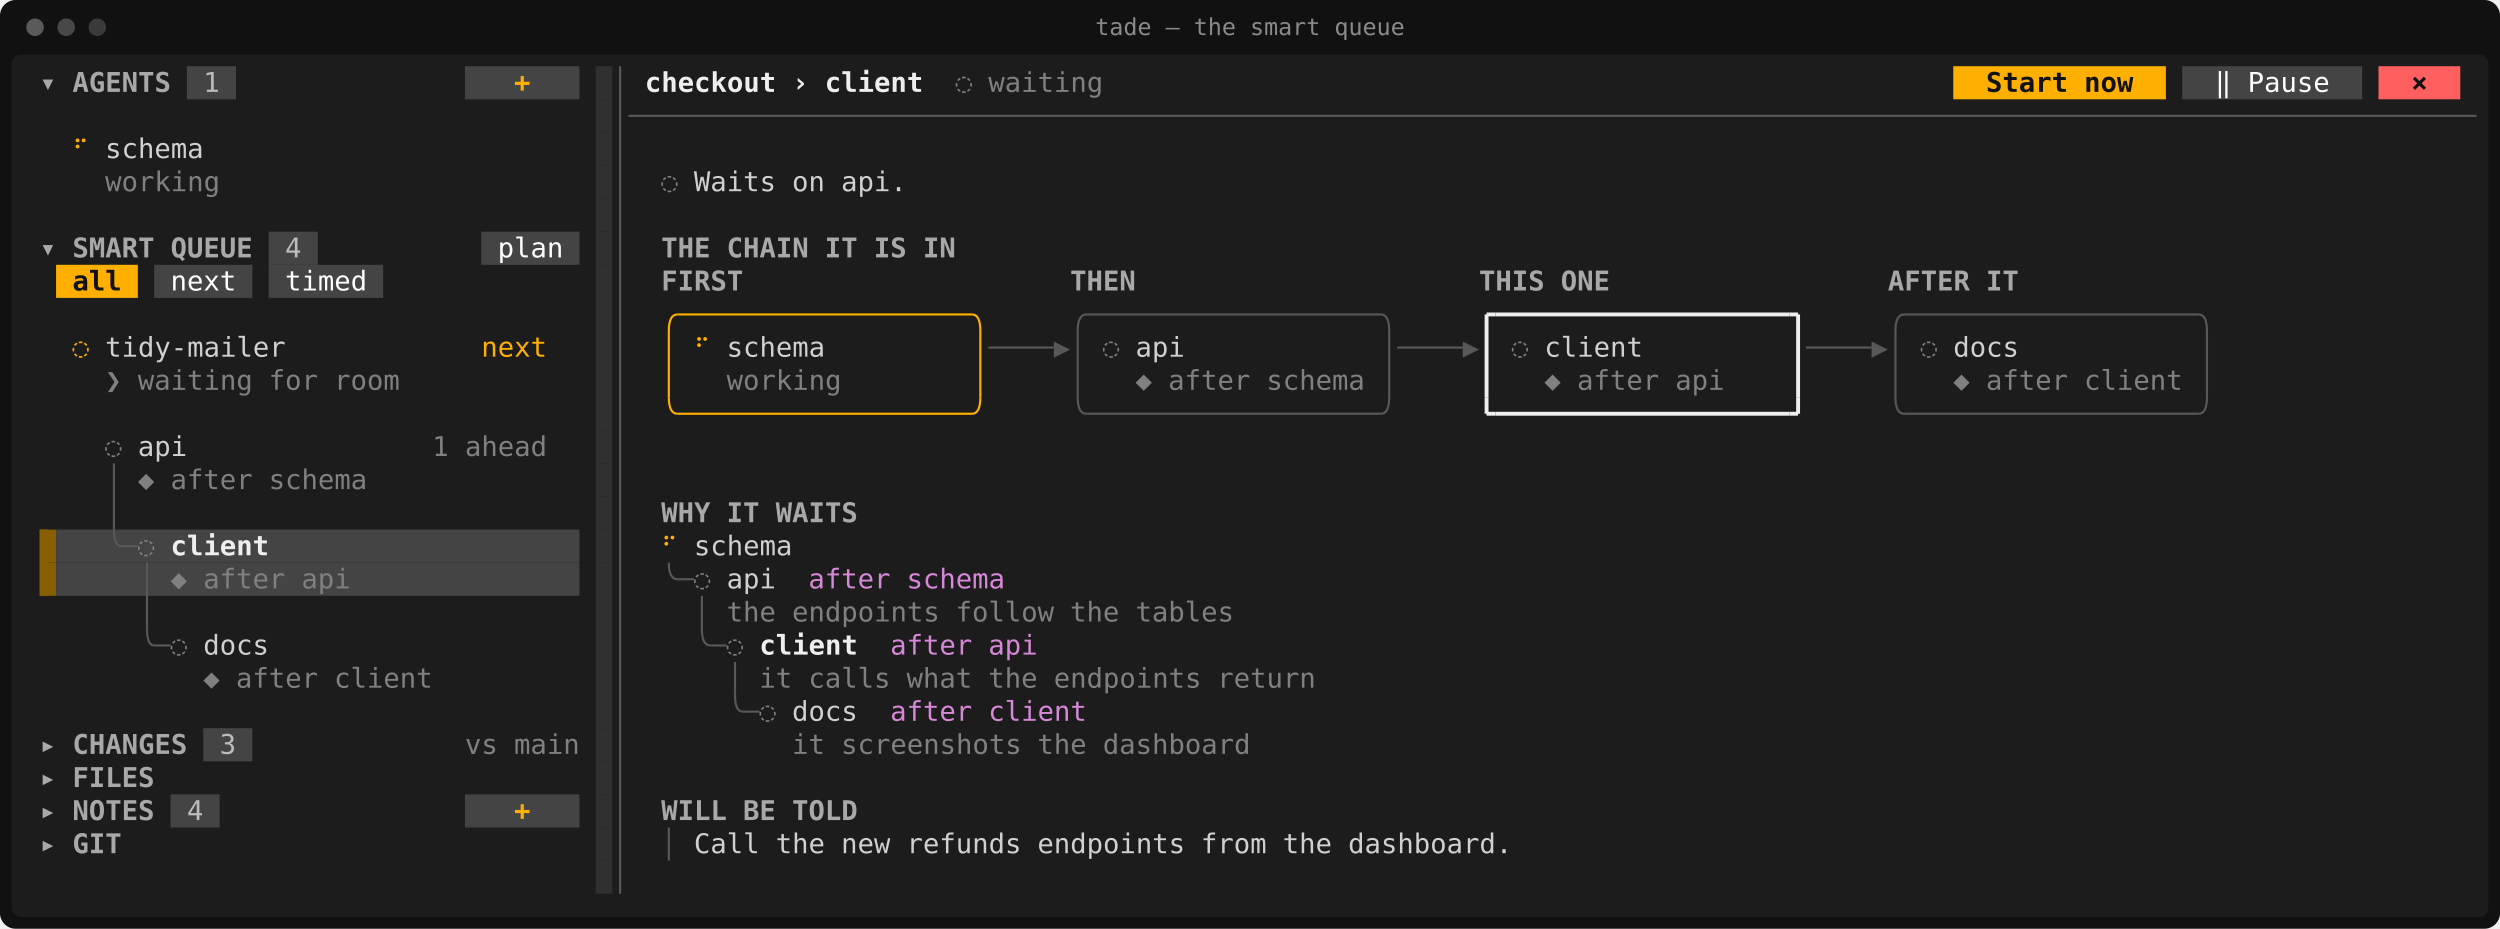
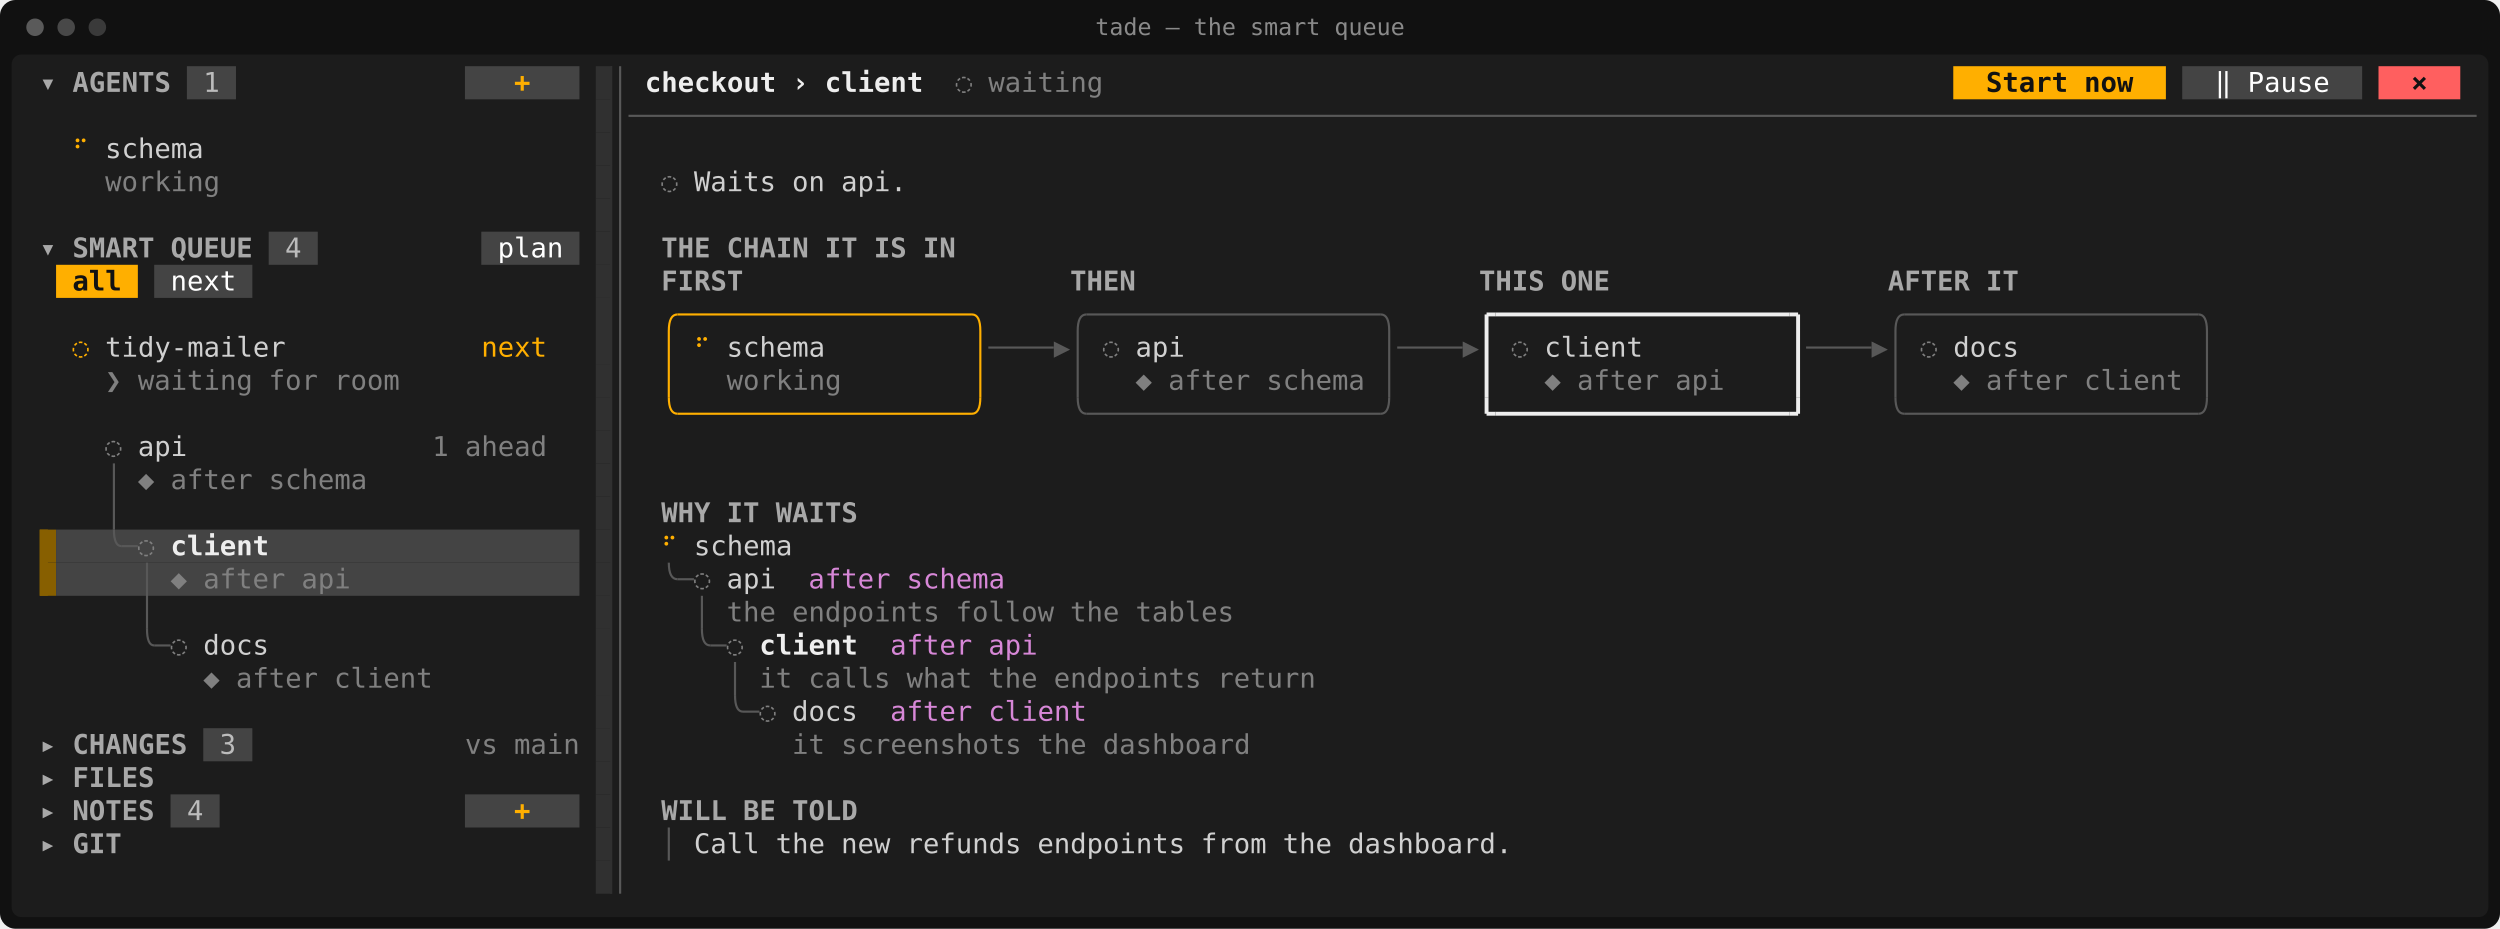
<svg xmlns="http://www.w3.org/2000/svg" viewBox="0 0 1284 477" width="1284" height="477" font-family="ui-monospace,SFMono-Regular,Menlo,Consolas,'DejaVu Sans Mono','Liberation Mono',monospace" font-size="14" role="img" aria-label="tade — the smart queue">
  <rect width="1284" height="477" rx="8" fill="#111111" />
  <rect x="6" y="28" width="1272" height="443" rx="5" fill="#1c1c1c" />
  <circle cx="18" cy="14" r="4.5" fill="#5a5a5a" />
  <circle cx="34" cy="14" r="4.5" fill="#484848" />
  <circle cx="50" cy="14" r="4.5" fill="#3a3a3a" />
  <text x="642" y="18" fill="#8a8a8a" font-size="12" text-anchor="middle">tade — the smart queue</text>
  <rect x="96" y="34" width="25.2" height="17" fill="#444444" />
  <rect x="238.8" y="34" width="58.8" height="17" fill="#444444" />
  <rect x="306" y="34" width="8.4" height="17" fill="#303030" />
  <rect x="1003.2" y="34" width="109.2" height="17" fill="#ffaf00" />
  <rect x="1120.8" y="34" width="92.4" height="17" fill="#444444" />
  <rect x="1221.6" y="34" width="42" height="17" fill="#ff5f5f" />
  <rect x="306" y="51" width="8.4" height="17" fill="#303030" />
  <rect x="306" y="68" width="8.4" height="17" fill="#303030" />
  <rect x="306" y="85" width="8.4" height="17" fill="#303030" />
  <rect x="306" y="102" width="8.4" height="17" fill="#303030" />
  <rect x="138" y="119" width="25.2" height="17" fill="#444444" />
  <rect x="247.2" y="119" width="50.4" height="17" fill="#444444" />
  <rect x="306" y="119" width="8.4" height="17" fill="#303030" />
  <rect x="28.8" y="136" width="42" height="17" fill="#ffaf00" />
  <rect x="79.2" y="136" width="50.4" height="17" fill="#444444" />
-   <rect x="138" y="136" width="58.8" height="17" fill="#444444" />
  <rect x="306" y="136" width="8.4" height="17" fill="#303030" />
  <rect x="306" y="153" width="8.4" height="17" fill="#303030" />
  <rect x="306" y="170" width="8.4" height="17" fill="#303030" />
  <rect x="306" y="187" width="8.4" height="17" fill="#303030" />
  <rect x="306" y="204" width="8.4" height="17" fill="#303030" />
  <rect x="306" y="221" width="8.4" height="17" fill="#303030" />
  <rect x="306" y="238" width="8.4" height="17" fill="#303030" />
  <rect x="306" y="255" width="8.4" height="17" fill="#303030" />
  <rect x="20.4" y="272" width="8.4" height="17" fill="#875f00" />
  <rect x="28.8" y="272" width="268.8" height="17" fill="#444444" />
  <rect x="306" y="272" width="8.4" height="17" fill="#303030" />
  <rect x="20.4" y="289" width="8.4" height="17" fill="#875f00" />
  <rect x="28.8" y="289" width="268.8" height="17" fill="#444444" />
  <rect x="306" y="289" width="8.4" height="17" fill="#303030" />
  <rect x="306" y="306" width="8.4" height="17" fill="#303030" />
  <rect x="306" y="323" width="8.4" height="17" fill="#303030" />
  <rect x="306" y="340" width="8.4" height="17" fill="#303030" />
  <rect x="306" y="357" width="8.4" height="17" fill="#303030" />
  <rect x="104.4" y="374" width="25.2" height="17" fill="#444444" />
  <rect x="306" y="374" width="8.4" height="17" fill="#303030" />
  <rect x="306" y="391" width="8.4" height="17" fill="#303030" />
  <rect x="87.6" y="408" width="25.2" height="17" fill="#444444" />
  <rect x="238.8" y="408" width="58.8" height="17" fill="#444444" />
  <rect x="306" y="408" width="8.4" height="17" fill="#303030" />
  <rect x="306" y="425" width="8.4" height="17" fill="#303030" />
  <rect x="306" y="442" width="8.4" height="17" fill="#303030" />
  <rect x="313.35" y="34" width="1.05" height="425" fill="#303030" />
  <rect x="20.4" y="272" width="4.2" height="34" fill="#875f00" />
  <line x1="318.5" y1="34" x2="318.5" y2="459" stroke="#585858" stroke-width="1.1" />
  <line x1="322.8" y1="59.5" x2="1272" y2="59.5" stroke="#585858" stroke-width="1.1" />
  <path d="M343.5 170Q343.5 161.5 348 161.5" fill="none" stroke="#ffaf00" stroke-width="1.1" />
  <line x1="348" y1="161.5" x2="499.2" y2="161.5" stroke="#ffaf00" stroke-width="1.1" />
  <path d="M503.5 170Q503.5 161.5 499.2 161.5" fill="none" stroke="#ffaf00" stroke-width="1.1" />
  <path d="M553.5 170Q553.5 161.5 558 161.5" fill="none" stroke="#585858" stroke-width="1.1" />
  <line x1="558" y1="161.5" x2="709.2" y2="161.5" stroke="#585858" stroke-width="1.1" />
  <path d="M713.5 170Q713.5 161.5 709.2 161.5" fill="none" stroke="#585858" stroke-width="1.1" />
  <line x1="763.5" y1="161.5" x2="768" y2="161.5" stroke="#eeeeee" stroke-width="2" />
  <line x1="763.5" y1="161.5" x2="763.5" y2="170" stroke="#eeeeee" stroke-width="2" />
  <line x1="768" y1="161.5" x2="919.2" y2="161.5" stroke="#eeeeee" stroke-width="2" />
  <line x1="919.2" y1="161.5" x2="923.5" y2="161.5" stroke="#eeeeee" stroke-width="2" />
  <line x1="923.5" y1="161.5" x2="923.5" y2="170" stroke="#eeeeee" stroke-width="2" />
  <path d="M973.5 170Q973.5 161.5 978 161.5" fill="none" stroke="#585858" stroke-width="1.1" />
  <line x1="978" y1="161.5" x2="1129.2" y2="161.5" stroke="#585858" stroke-width="1.1" />
  <path d="M1133.5 170Q1133.5 161.5 1129.2 161.5" fill="none" stroke="#585858" stroke-width="1.1" />
  <line x1="343.5" y1="170" x2="343.5" y2="204" stroke="#ffaf00" stroke-width="1.1" />
  <line x1="503.5" y1="170" x2="503.5" y2="204" stroke="#ffaf00" stroke-width="1.1" />
  <line x1="507.6" y1="178.5" x2="541.2" y2="178.5" stroke="#585858" stroke-width="1.1" />
  <line x1="553.5" y1="170" x2="553.5" y2="204" stroke="#585858" stroke-width="1.1" />
  <line x1="713.5" y1="170" x2="713.5" y2="204" stroke="#585858" stroke-width="1.1" />
  <line x1="717.6" y1="178.5" x2="751.2" y2="178.5" stroke="#585858" stroke-width="1.1" />
  <line x1="763.5" y1="170" x2="763.5" y2="204" stroke="#eeeeee" stroke-width="2" />
  <line x1="923.5" y1="170" x2="923.5" y2="204" stroke="#eeeeee" stroke-width="2" />
  <line x1="927.6" y1="178.5" x2="961.2" y2="178.5" stroke="#585858" stroke-width="1.1" />
  <line x1="973.5" y1="170" x2="973.5" y2="204" stroke="#585858" stroke-width="1.1" />
  <line x1="1133.5" y1="170" x2="1133.5" y2="204" stroke="#585858" stroke-width="1.1" />
  <path d="M343.5 204Q343.5 212.5 348 212.5" fill="none" stroke="#ffaf00" stroke-width="1.1" />
  <line x1="348" y1="212.5" x2="499.2" y2="212.5" stroke="#ffaf00" stroke-width="1.1" />
  <path d="M503.5 204Q503.5 212.5 499.2 212.5" fill="none" stroke="#ffaf00" stroke-width="1.1" />
  <path d="M553.5 204Q553.5 212.5 558 212.5" fill="none" stroke="#585858" stroke-width="1.1" />
  <line x1="558" y1="212.5" x2="709.2" y2="212.5" stroke="#585858" stroke-width="1.1" />
  <path d="M713.5 204Q713.5 212.5 709.2 212.5" fill="none" stroke="#585858" stroke-width="1.1" />
  <line x1="763.5" y1="212.5" x2="768" y2="212.5" stroke="#eeeeee" stroke-width="2" />
  <line x1="763.5" y1="204" x2="763.5" y2="212.5" stroke="#eeeeee" stroke-width="2" />
  <line x1="768" y1="212.5" x2="919.2" y2="212.5" stroke="#eeeeee" stroke-width="2" />
  <line x1="919.2" y1="212.5" x2="923.5" y2="212.5" stroke="#eeeeee" stroke-width="2" />
  <line x1="923.5" y1="204" x2="923.5" y2="212.5" stroke="#eeeeee" stroke-width="2" />
  <path d="M973.5 204Q973.5 212.5 978 212.5" fill="none" stroke="#585858" stroke-width="1.1" />
  <line x1="978" y1="212.5" x2="1129.2" y2="212.5" stroke="#585858" stroke-width="1.1" />
  <path d="M1133.5 204Q1133.5 212.5 1129.2 212.5" fill="none" stroke="#585858" stroke-width="1.1" />
  <line x1="58.5" y1="238" x2="58.5" y2="272" stroke="#585858" stroke-width="1.1" />
  <path d="M58.5 272Q58.5 280.5 62.4 280.5" fill="none" stroke="#585858" stroke-width="1.1" />
  <line x1="62.4" y1="280.5" x2="70.8" y2="280.5" stroke="#585858" stroke-width="1.1" />
  <line x1="75.5" y1="289" x2="75.5" y2="323" stroke="#585858" stroke-width="1.1" />
  <path d="M343.5 289Q343.5 297.5 348 297.5" fill="none" stroke="#585858" stroke-width="1.1" />
  <line x1="348" y1="297.5" x2="356.4" y2="297.5" stroke="#585858" stroke-width="1.1" />
  <line x1="360.5" y1="306" x2="360.5" y2="323" stroke="#585858" stroke-width="1.1" />
  <path d="M75.5 323Q75.5 331.5 79.2 331.5" fill="none" stroke="#585858" stroke-width="1.1" />
  <line x1="79.2" y1="331.5" x2="87.6" y2="331.5" stroke="#585858" stroke-width="1.1" />
  <path d="M360.5 323Q360.5 331.5 364.8 331.5" fill="none" stroke="#585858" stroke-width="1.1" />
  <line x1="364.8" y1="331.5" x2="373.2" y2="331.5" stroke="#585858" stroke-width="1.1" />
  <line x1="377.5" y1="340" x2="377.5" y2="357" stroke="#585858" stroke-width="1.1" />
  <path d="M377.5 357Q377.5 365.5 381.6 365.5" fill="none" stroke="#585858" stroke-width="1.1" />
  <line x1="381.6" y1="365.5" x2="390" y2="365.5" stroke="#585858" stroke-width="1.1" />
  <line x1="343.5" y1="425" x2="343.5" y2="442" stroke="#585858" stroke-width="1.1" />
  <text x="20.4" y="47.2" textLength="8.4" lengthAdjust="spacingAndGlyphs" fill="#a8a8a8" font-weight="700">▾</text>
  <text x="37.2" y="47.2" textLength="50.4" lengthAdjust="spacingAndGlyphs" fill="#a8a8a8" font-weight="700">AGENTS</text>
  <text x="104.4" y="47.2" textLength="8.4" lengthAdjust="spacingAndGlyphs" fill="#bcbcbc">1</text>
  <text x="264" y="47.2" textLength="8.4" lengthAdjust="spacingAndGlyphs" fill="#ffaf00" font-weight="700">+</text>
  <text x="331.2" y="47.2" textLength="67.2" lengthAdjust="spacingAndGlyphs" fill="#eeeeee" font-weight="700">checkout</text>
  <text x="406.8" y="47.2" textLength="8.4" lengthAdjust="spacingAndGlyphs" fill="#eeeeee" font-weight="700">›</text>
  <text x="423.6" y="47.2" textLength="50.4" lengthAdjust="spacingAndGlyphs" fill="#eeeeee" font-weight="700">client</text>
  <text x="490.8" y="47.2" textLength="8.4" lengthAdjust="spacingAndGlyphs" fill="#808080">◌</text>
  <text x="507.6" y="47.2" textLength="58.8" lengthAdjust="spacingAndGlyphs" fill="#808080">waiting</text>
  <text x="1020" y="47.2" textLength="42" lengthAdjust="spacingAndGlyphs" fill="#121212" font-weight="700">Start</text>
  <text x="1070.4" y="47.2" textLength="25.2" lengthAdjust="spacingAndGlyphs" fill="#121212" font-weight="700">now</text>
  <text x="1137.6" y="47.2" textLength="8.4" lengthAdjust="spacingAndGlyphs" fill="#ffffff">‖</text>
  <text x="1154.4" y="47.2" textLength="42" lengthAdjust="spacingAndGlyphs" fill="#ffffff">Pause</text>
  <text x="1238.4" y="47.2" textLength="8.4" lengthAdjust="spacingAndGlyphs" fill="#121212" font-weight="700">×</text>
  <text x="37.2" y="81.2" textLength="8.4" lengthAdjust="spacingAndGlyphs" fill="#ffaf00">⠋</text>
  <text x="54" y="81.2" textLength="50.4" lengthAdjust="spacingAndGlyphs" fill="#d0d0d0">schema</text>
  <text x="54" y="98.2" textLength="58.8" lengthAdjust="spacingAndGlyphs" fill="#808080">working</text>
  <text x="339.6" y="98.2" textLength="8.4" lengthAdjust="spacingAndGlyphs" fill="#808080">◌</text>
  <text x="356.4" y="98.2" textLength="42" lengthAdjust="spacingAndGlyphs" fill="#d0d0d0">Waits</text>
  <text x="406.8" y="98.2" textLength="16.8" lengthAdjust="spacingAndGlyphs" fill="#d0d0d0">on</text>
  <text x="432" y="98.2" textLength="33.6" lengthAdjust="spacingAndGlyphs" fill="#d0d0d0">api.</text>
  <text x="20.4" y="132.2" textLength="8.4" lengthAdjust="spacingAndGlyphs" fill="#a8a8a8" font-weight="700">▾</text>
  <text x="37.2" y="132.2" textLength="42" lengthAdjust="spacingAndGlyphs" fill="#a8a8a8" font-weight="700">SMART</text>
  <text x="87.6" y="132.2" textLength="42" lengthAdjust="spacingAndGlyphs" fill="#a8a8a8" font-weight="700">QUEUE</text>
  <text x="146.4" y="132.2" textLength="8.4" lengthAdjust="spacingAndGlyphs" fill="#bcbcbc">4</text>
  <text x="255.6" y="132.2" textLength="33.6" lengthAdjust="spacingAndGlyphs" fill="#ffffff">plan</text>
  <text x="339.6" y="132.2" textLength="25.2" lengthAdjust="spacingAndGlyphs" fill="#a8a8a8" font-weight="700">THE</text>
  <text x="373.2" y="132.2" textLength="42" lengthAdjust="spacingAndGlyphs" fill="#a8a8a8" font-weight="700">CHAIN</text>
  <text x="423.6" y="132.2" textLength="16.8" lengthAdjust="spacingAndGlyphs" fill="#a8a8a8" font-weight="700">IT</text>
  <text x="448.8" y="132.2" textLength="16.8" lengthAdjust="spacingAndGlyphs" fill="#a8a8a8" font-weight="700">IS</text>
  <text x="474" y="132.2" textLength="16.8" lengthAdjust="spacingAndGlyphs" fill="#a8a8a8" font-weight="700">IN</text>
  <text x="37.2" y="149.2" textLength="25.2" lengthAdjust="spacingAndGlyphs" fill="#121212" font-weight="700">all</text>
  <text x="87.6" y="149.2" textLength="33.6" lengthAdjust="spacingAndGlyphs" fill="#ffffff">next</text>
-   <text x="146.4" y="149.2" textLength="42" lengthAdjust="spacingAndGlyphs" fill="#ffffff">timed</text>
  <text x="339.6" y="149.2" textLength="42" lengthAdjust="spacingAndGlyphs" fill="#a8a8a8" font-weight="700">FIRST</text>
  <text x="549.6" y="149.2" textLength="33.6" lengthAdjust="spacingAndGlyphs" fill="#a8a8a8" font-weight="700">THEN</text>
  <text x="759.6" y="149.2" textLength="33.6" lengthAdjust="spacingAndGlyphs" fill="#a8a8a8" font-weight="700">THIS</text>
  <text x="801.6" y="149.2" textLength="25.2" lengthAdjust="spacingAndGlyphs" fill="#a8a8a8" font-weight="700">ONE</text>
  <text x="969.6" y="149.2" textLength="42" lengthAdjust="spacingAndGlyphs" fill="#a8a8a8" font-weight="700">AFTER</text>
  <text x="1020" y="149.2" textLength="16.8" lengthAdjust="spacingAndGlyphs" fill="#a8a8a8" font-weight="700">IT</text>
  <text x="37.2" y="183.2" textLength="8.4" lengthAdjust="spacingAndGlyphs" fill="#ffaf00">◌</text>
  <text x="54" y="183.2" textLength="92.4" lengthAdjust="spacingAndGlyphs" fill="#d0d0d0">tidy-mailer</text>
  <text x="247.2" y="183.2" textLength="33.6" lengthAdjust="spacingAndGlyphs" fill="#ffaf00">next</text>
  <text x="356.4" y="183.2" textLength="8.4" lengthAdjust="spacingAndGlyphs" fill="#ffaf00">⠋</text>
  <text x="373.2" y="183.2" textLength="50.4" lengthAdjust="spacingAndGlyphs" fill="#d0d0d0">schema</text>
  <text x="541.2" y="183.2" textLength="8.4" lengthAdjust="spacingAndGlyphs" fill="#585858">▶</text>
  <text x="566.4" y="183.2" textLength="8.4" lengthAdjust="spacingAndGlyphs" fill="#808080">◌</text>
  <text x="583.2" y="183.2" textLength="25.2" lengthAdjust="spacingAndGlyphs" fill="#d0d0d0">api</text>
  <text x="751.2" y="183.2" textLength="8.4" lengthAdjust="spacingAndGlyphs" fill="#585858">▶</text>
  <text x="776.4" y="183.2" textLength="8.4" lengthAdjust="spacingAndGlyphs" fill="#808080">◌</text>
  <text x="793.2" y="183.2" textLength="50.4" lengthAdjust="spacingAndGlyphs" fill="#d0d0d0">client</text>
  <text x="961.2" y="183.2" textLength="8.4" lengthAdjust="spacingAndGlyphs" fill="#585858">▶</text>
  <text x="986.4" y="183.2" textLength="8.4" lengthAdjust="spacingAndGlyphs" fill="#808080">◌</text>
  <text x="1003.2" y="183.2" textLength="33.6" lengthAdjust="spacingAndGlyphs" fill="#d0d0d0">docs</text>
  <text x="54" y="200.2" textLength="8.4" lengthAdjust="spacingAndGlyphs" fill="#808080">❯</text>
  <text x="70.8" y="200.2" textLength="58.8" lengthAdjust="spacingAndGlyphs" fill="#808080">waiting</text>
  <text x="138" y="200.2" textLength="25.2" lengthAdjust="spacingAndGlyphs" fill="#808080">for</text>
  <text x="171.6" y="200.2" textLength="33.6" lengthAdjust="spacingAndGlyphs" fill="#808080">room</text>
  <text x="373.2" y="200.2" textLength="58.8" lengthAdjust="spacingAndGlyphs" fill="#808080">working</text>
  <text x="583.2" y="200.2" textLength="8.4" lengthAdjust="spacingAndGlyphs" fill="#808080">◆</text>
  <text x="600" y="200.2" textLength="42" lengthAdjust="spacingAndGlyphs" fill="#808080">after</text>
  <text x="650.4" y="200.2" textLength="50.4" lengthAdjust="spacingAndGlyphs" fill="#808080">schema</text>
  <text x="793.2" y="200.2" textLength="8.4" lengthAdjust="spacingAndGlyphs" fill="#808080">◆</text>
  <text x="810" y="200.2" textLength="42" lengthAdjust="spacingAndGlyphs" fill="#808080">after</text>
  <text x="860.4" y="200.2" textLength="25.2" lengthAdjust="spacingAndGlyphs" fill="#808080">api</text>
  <text x="1003.2" y="200.2" textLength="8.4" lengthAdjust="spacingAndGlyphs" fill="#808080">◆</text>
  <text x="1020" y="200.2" textLength="42" lengthAdjust="spacingAndGlyphs" fill="#808080">after</text>
  <text x="1070.4" y="200.2" textLength="50.4" lengthAdjust="spacingAndGlyphs" fill="#808080">client</text>
  <text x="54" y="234.2" textLength="8.4" lengthAdjust="spacingAndGlyphs" fill="#808080">◌</text>
  <text x="70.8" y="234.2" textLength="25.2" lengthAdjust="spacingAndGlyphs" fill="#d0d0d0">api</text>
  <text x="222" y="234.2" textLength="8.4" lengthAdjust="spacingAndGlyphs" fill="#808080">1</text>
  <text x="238.8" y="234.2" textLength="42" lengthAdjust="spacingAndGlyphs" fill="#808080">ahead</text>
  <text x="70.8" y="251.2" textLength="8.4" lengthAdjust="spacingAndGlyphs" fill="#808080">◆</text>
  <text x="87.6" y="251.2" textLength="42" lengthAdjust="spacingAndGlyphs" fill="#808080">after</text>
  <text x="138" y="251.2" textLength="50.4" lengthAdjust="spacingAndGlyphs" fill="#808080">schema</text>
  <text x="339.6" y="268.2" textLength="25.2" lengthAdjust="spacingAndGlyphs" fill="#a8a8a8" font-weight="700">WHY</text>
  <text x="373.2" y="268.2" textLength="16.8" lengthAdjust="spacingAndGlyphs" fill="#a8a8a8" font-weight="700">IT</text>
  <text x="398.4" y="268.2" textLength="42" lengthAdjust="spacingAndGlyphs" fill="#a8a8a8" font-weight="700">WAITS</text>
  <text x="70.8" y="285.2" textLength="8.4" lengthAdjust="spacingAndGlyphs" fill="#808080">◌</text>
  <text x="87.6" y="285.2" textLength="50.4" lengthAdjust="spacingAndGlyphs" fill="#eeeeee" font-weight="700">client</text>
  <text x="339.6" y="285.2" textLength="8.4" lengthAdjust="spacingAndGlyphs" fill="#ffaf00">⠋</text>
  <text x="356.4" y="285.2" textLength="50.4" lengthAdjust="spacingAndGlyphs" fill="#d0d0d0">schema</text>
  <text x="87.6" y="302.2" textLength="8.4" lengthAdjust="spacingAndGlyphs" fill="#808080">◆</text>
  <text x="104.4" y="302.2" textLength="42" lengthAdjust="spacingAndGlyphs" fill="#808080">after</text>
  <text x="154.8" y="302.2" textLength="25.2" lengthAdjust="spacingAndGlyphs" fill="#808080">api</text>
  <text x="356.4" y="302.2" textLength="8.4" lengthAdjust="spacingAndGlyphs" fill="#808080">◌</text>
  <text x="373.2" y="302.2" textLength="25.2" lengthAdjust="spacingAndGlyphs" fill="#d0d0d0">api</text>
  <text x="415.2" y="302.2" textLength="42" lengthAdjust="spacingAndGlyphs" fill="#d787d7">after</text>
  <text x="465.6" y="302.2" textLength="50.4" lengthAdjust="spacingAndGlyphs" fill="#d787d7">schema</text>
  <text x="373.2" y="319.2" textLength="25.2" lengthAdjust="spacingAndGlyphs" fill="#808080">the</text>
  <text x="406.8" y="319.2" textLength="75.6" lengthAdjust="spacingAndGlyphs" fill="#808080">endpoints</text>
  <text x="490.8" y="319.2" textLength="50.4" lengthAdjust="spacingAndGlyphs" fill="#808080">follow</text>
  <text x="549.6" y="319.2" textLength="25.2" lengthAdjust="spacingAndGlyphs" fill="#808080">the</text>
  <text x="583.2" y="319.2" textLength="50.4" lengthAdjust="spacingAndGlyphs" fill="#808080">tables</text>
  <text x="87.6" y="336.2" textLength="8.4" lengthAdjust="spacingAndGlyphs" fill="#808080">◌</text>
  <text x="104.4" y="336.2" textLength="33.6" lengthAdjust="spacingAndGlyphs" fill="#d0d0d0">docs</text>
  <text x="373.2" y="336.2" textLength="8.4" lengthAdjust="spacingAndGlyphs" fill="#808080">◌</text>
  <text x="390" y="336.2" textLength="50.4" lengthAdjust="spacingAndGlyphs" fill="#eeeeee" font-weight="700">client</text>
  <text x="457.2" y="336.2" textLength="42" lengthAdjust="spacingAndGlyphs" fill="#d787d7">after</text>
  <text x="507.6" y="336.2" textLength="25.2" lengthAdjust="spacingAndGlyphs" fill="#d787d7">api</text>
  <text x="104.4" y="353.2" textLength="8.4" lengthAdjust="spacingAndGlyphs" fill="#808080">◆</text>
  <text x="121.2" y="353.2" textLength="42" lengthAdjust="spacingAndGlyphs" fill="#808080">after</text>
  <text x="171.6" y="353.2" textLength="50.4" lengthAdjust="spacingAndGlyphs" fill="#808080">client</text>
  <text x="390" y="353.2" textLength="16.8" lengthAdjust="spacingAndGlyphs" fill="#808080">it</text>
  <text x="415.2" y="353.2" textLength="42" lengthAdjust="spacingAndGlyphs" fill="#808080">calls</text>
  <text x="465.6" y="353.2" textLength="33.6" lengthAdjust="spacingAndGlyphs" fill="#808080">what</text>
  <text x="507.6" y="353.2" textLength="25.2" lengthAdjust="spacingAndGlyphs" fill="#808080">the</text>
  <text x="541.2" y="353.2" textLength="75.6" lengthAdjust="spacingAndGlyphs" fill="#808080">endpoints</text>
  <text x="625.2" y="353.2" textLength="50.4" lengthAdjust="spacingAndGlyphs" fill="#808080">return</text>
  <text x="390" y="370.2" textLength="8.4" lengthAdjust="spacingAndGlyphs" fill="#808080">◌</text>
  <text x="406.8" y="370.2" textLength="33.6" lengthAdjust="spacingAndGlyphs" fill="#d0d0d0">docs</text>
  <text x="457.2" y="370.2" textLength="42" lengthAdjust="spacingAndGlyphs" fill="#d787d7">after</text>
  <text x="507.6" y="370.2" textLength="50.4" lengthAdjust="spacingAndGlyphs" fill="#d787d7">client</text>
  <text x="20.4" y="387.2" textLength="8.4" lengthAdjust="spacingAndGlyphs" fill="#a8a8a8" font-weight="700">▸</text>
  <text x="37.2" y="387.2" textLength="58.8" lengthAdjust="spacingAndGlyphs" fill="#a8a8a8" font-weight="700">CHANGES</text>
  <text x="112.8" y="387.2" textLength="8.4" lengthAdjust="spacingAndGlyphs" fill="#bcbcbc">3</text>
  <text x="238.8" y="387.2" textLength="16.8" lengthAdjust="spacingAndGlyphs" fill="#808080">vs</text>
  <text x="264" y="387.2" textLength="33.6" lengthAdjust="spacingAndGlyphs" fill="#808080">main</text>
  <text x="406.8" y="387.2" textLength="16.8" lengthAdjust="spacingAndGlyphs" fill="#808080">it</text>
  <text x="432" y="387.2" textLength="92.4" lengthAdjust="spacingAndGlyphs" fill="#808080">screenshots</text>
  <text x="532.8" y="387.2" textLength="25.2" lengthAdjust="spacingAndGlyphs" fill="#808080">the</text>
  <text x="566.4" y="387.2" textLength="75.6" lengthAdjust="spacingAndGlyphs" fill="#808080">dashboard</text>
  <text x="20.4" y="404.2" textLength="8.4" lengthAdjust="spacingAndGlyphs" fill="#a8a8a8" font-weight="700">▸</text>
  <text x="37.2" y="404.2" textLength="42" lengthAdjust="spacingAndGlyphs" fill="#a8a8a8" font-weight="700">FILES</text>
  <text x="20.4" y="421.2" textLength="8.4" lengthAdjust="spacingAndGlyphs" fill="#a8a8a8" font-weight="700">▸</text>
  <text x="37.2" y="421.2" textLength="42" lengthAdjust="spacingAndGlyphs" fill="#a8a8a8" font-weight="700">NOTES</text>
  <text x="96" y="421.2" textLength="8.4" lengthAdjust="spacingAndGlyphs" fill="#bcbcbc">4</text>
  <text x="264" y="421.2" textLength="8.4" lengthAdjust="spacingAndGlyphs" fill="#ffaf00" font-weight="700">+</text>
  <text x="339.6" y="421.2" textLength="33.6" lengthAdjust="spacingAndGlyphs" fill="#a8a8a8" font-weight="700">WILL</text>
  <text x="381.6" y="421.2" textLength="16.8" lengthAdjust="spacingAndGlyphs" fill="#a8a8a8" font-weight="700">BE</text>
  <text x="406.8" y="421.2" textLength="33.6" lengthAdjust="spacingAndGlyphs" fill="#a8a8a8" font-weight="700">TOLD</text>
  <text x="20.4" y="438.2" textLength="8.4" lengthAdjust="spacingAndGlyphs" fill="#a8a8a8" font-weight="700">▸</text>
  <text x="37.2" y="438.2" textLength="25.2" lengthAdjust="spacingAndGlyphs" fill="#a8a8a8" font-weight="700">GIT</text>
  <text x="356.4" y="438.2" textLength="33.6" lengthAdjust="spacingAndGlyphs" fill="#d0d0d0">Call</text>
  <text x="398.4" y="438.2" textLength="25.2" lengthAdjust="spacingAndGlyphs" fill="#d0d0d0">the</text>
  <text x="432" y="438.2" textLength="25.2" lengthAdjust="spacingAndGlyphs" fill="#d0d0d0">new</text>
  <text x="465.6" y="438.2" textLength="58.8" lengthAdjust="spacingAndGlyphs" fill="#d0d0d0">refunds</text>
  <text x="532.8" y="438.2" textLength="75.6" lengthAdjust="spacingAndGlyphs" fill="#d0d0d0">endpoints</text>
  <text x="616.8" y="438.2" textLength="33.6" lengthAdjust="spacingAndGlyphs" fill="#d0d0d0">from</text>
  <text x="658.8" y="438.2" textLength="25.2" lengthAdjust="spacingAndGlyphs" fill="#d0d0d0">the</text>
  <text x="692.4" y="438.2" textLength="84" lengthAdjust="spacingAndGlyphs" fill="#d0d0d0">dashboard.</text>
</svg>
